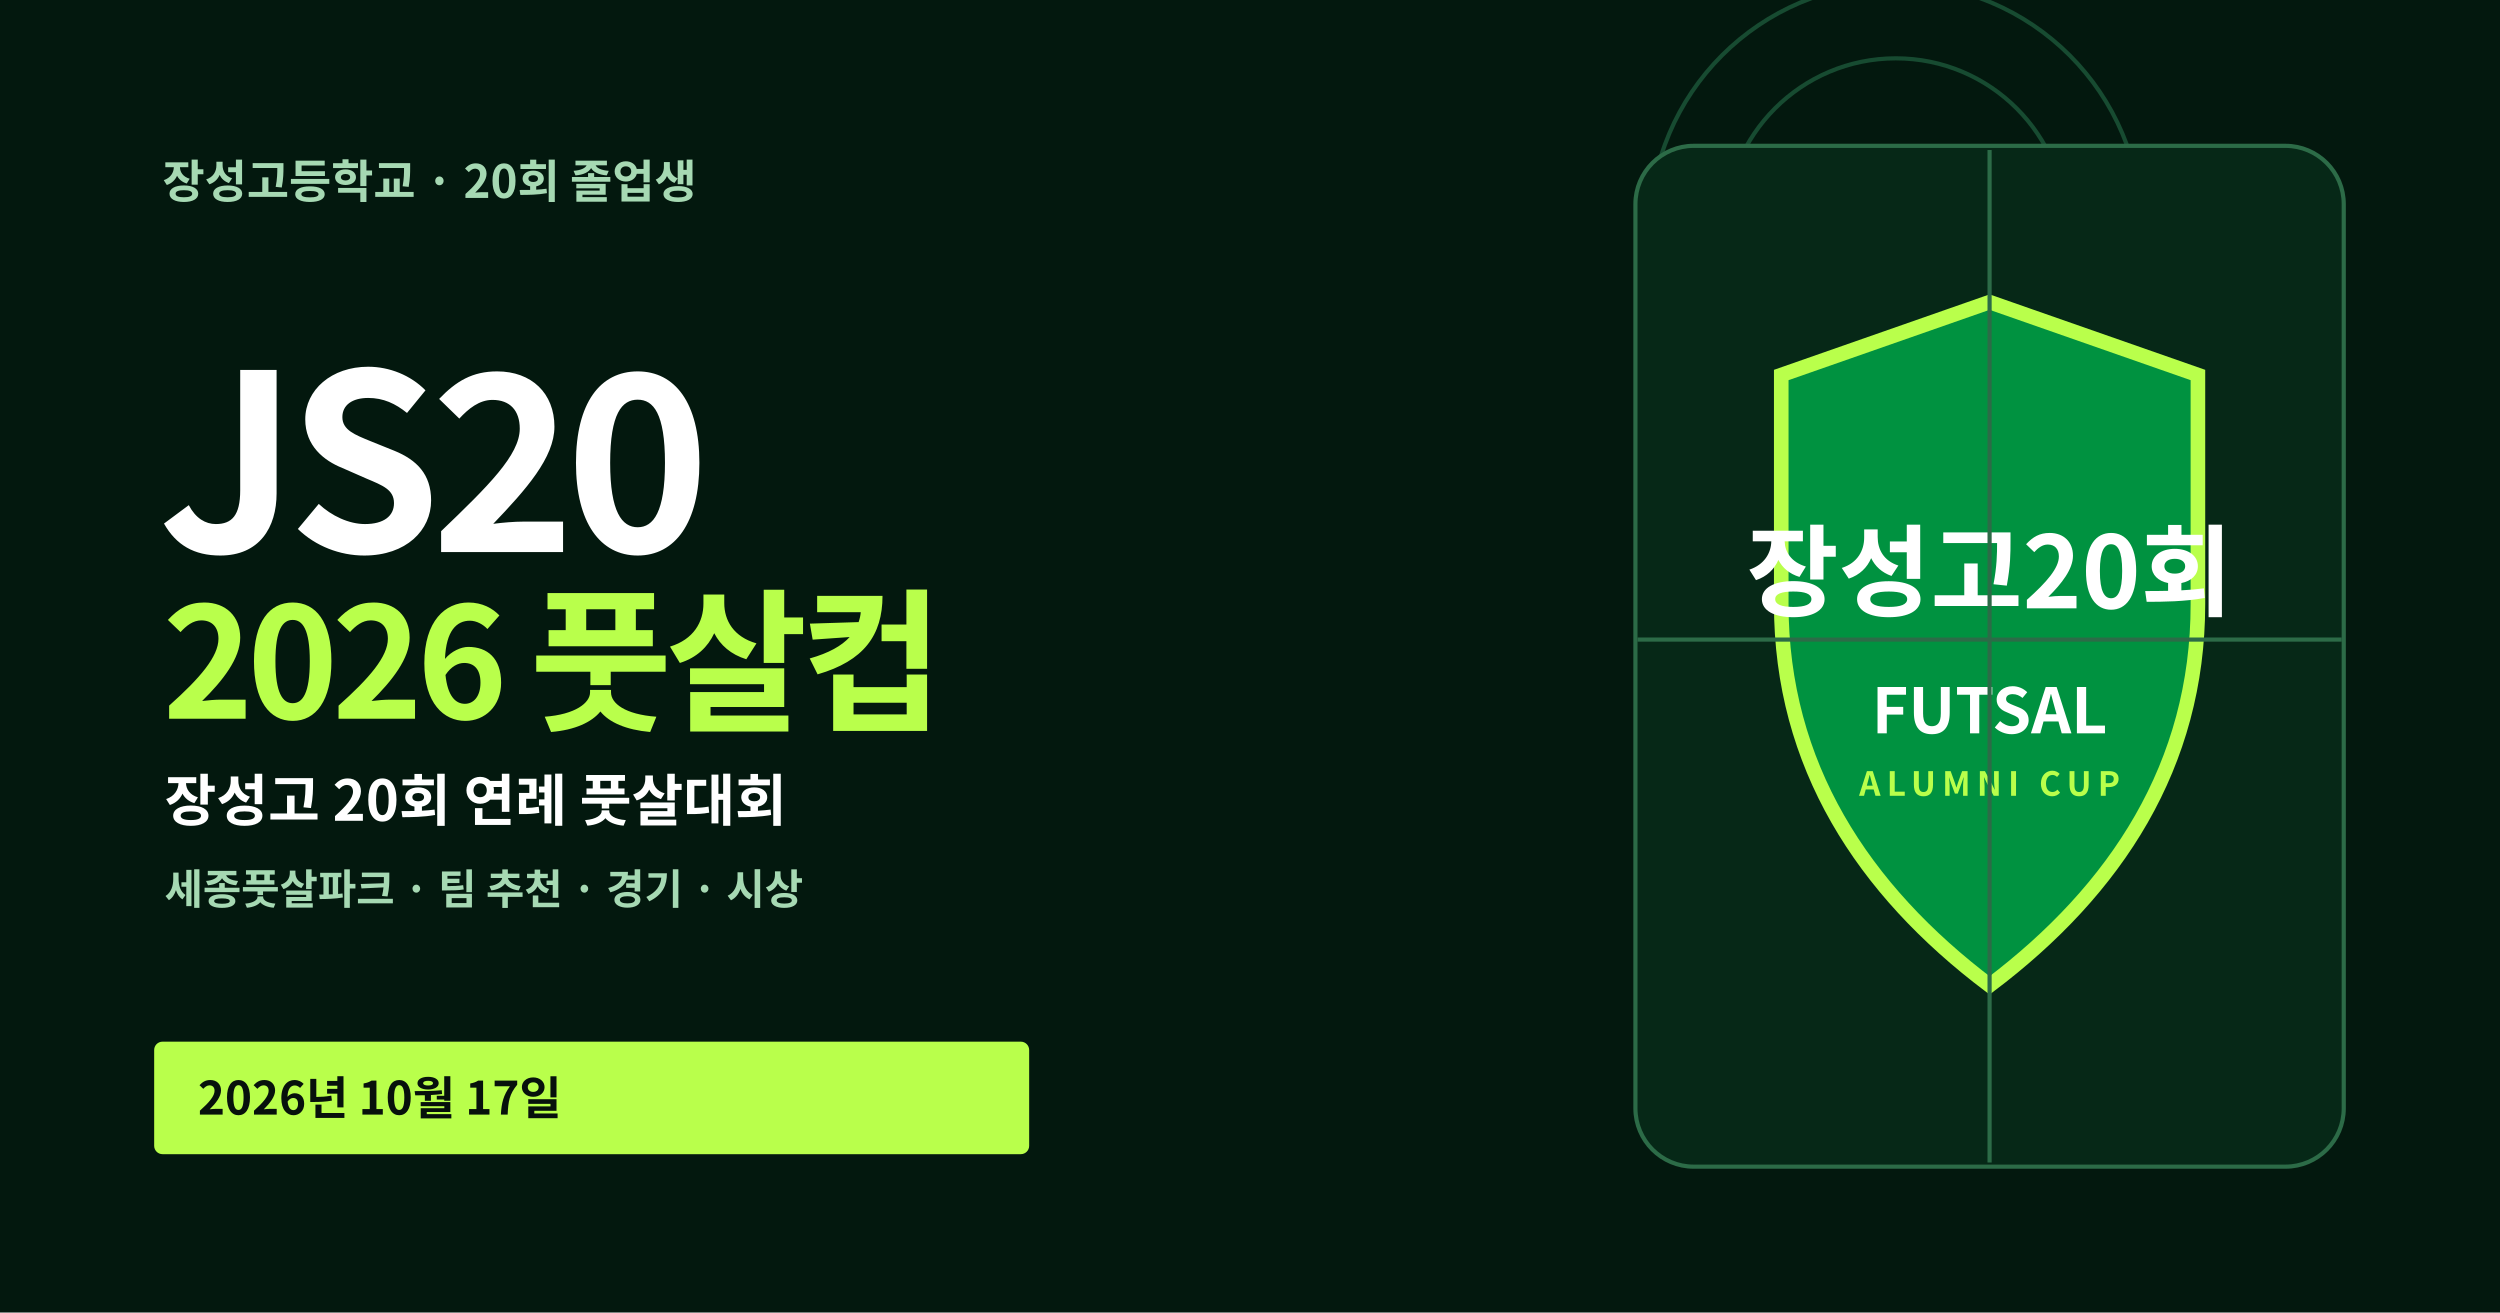
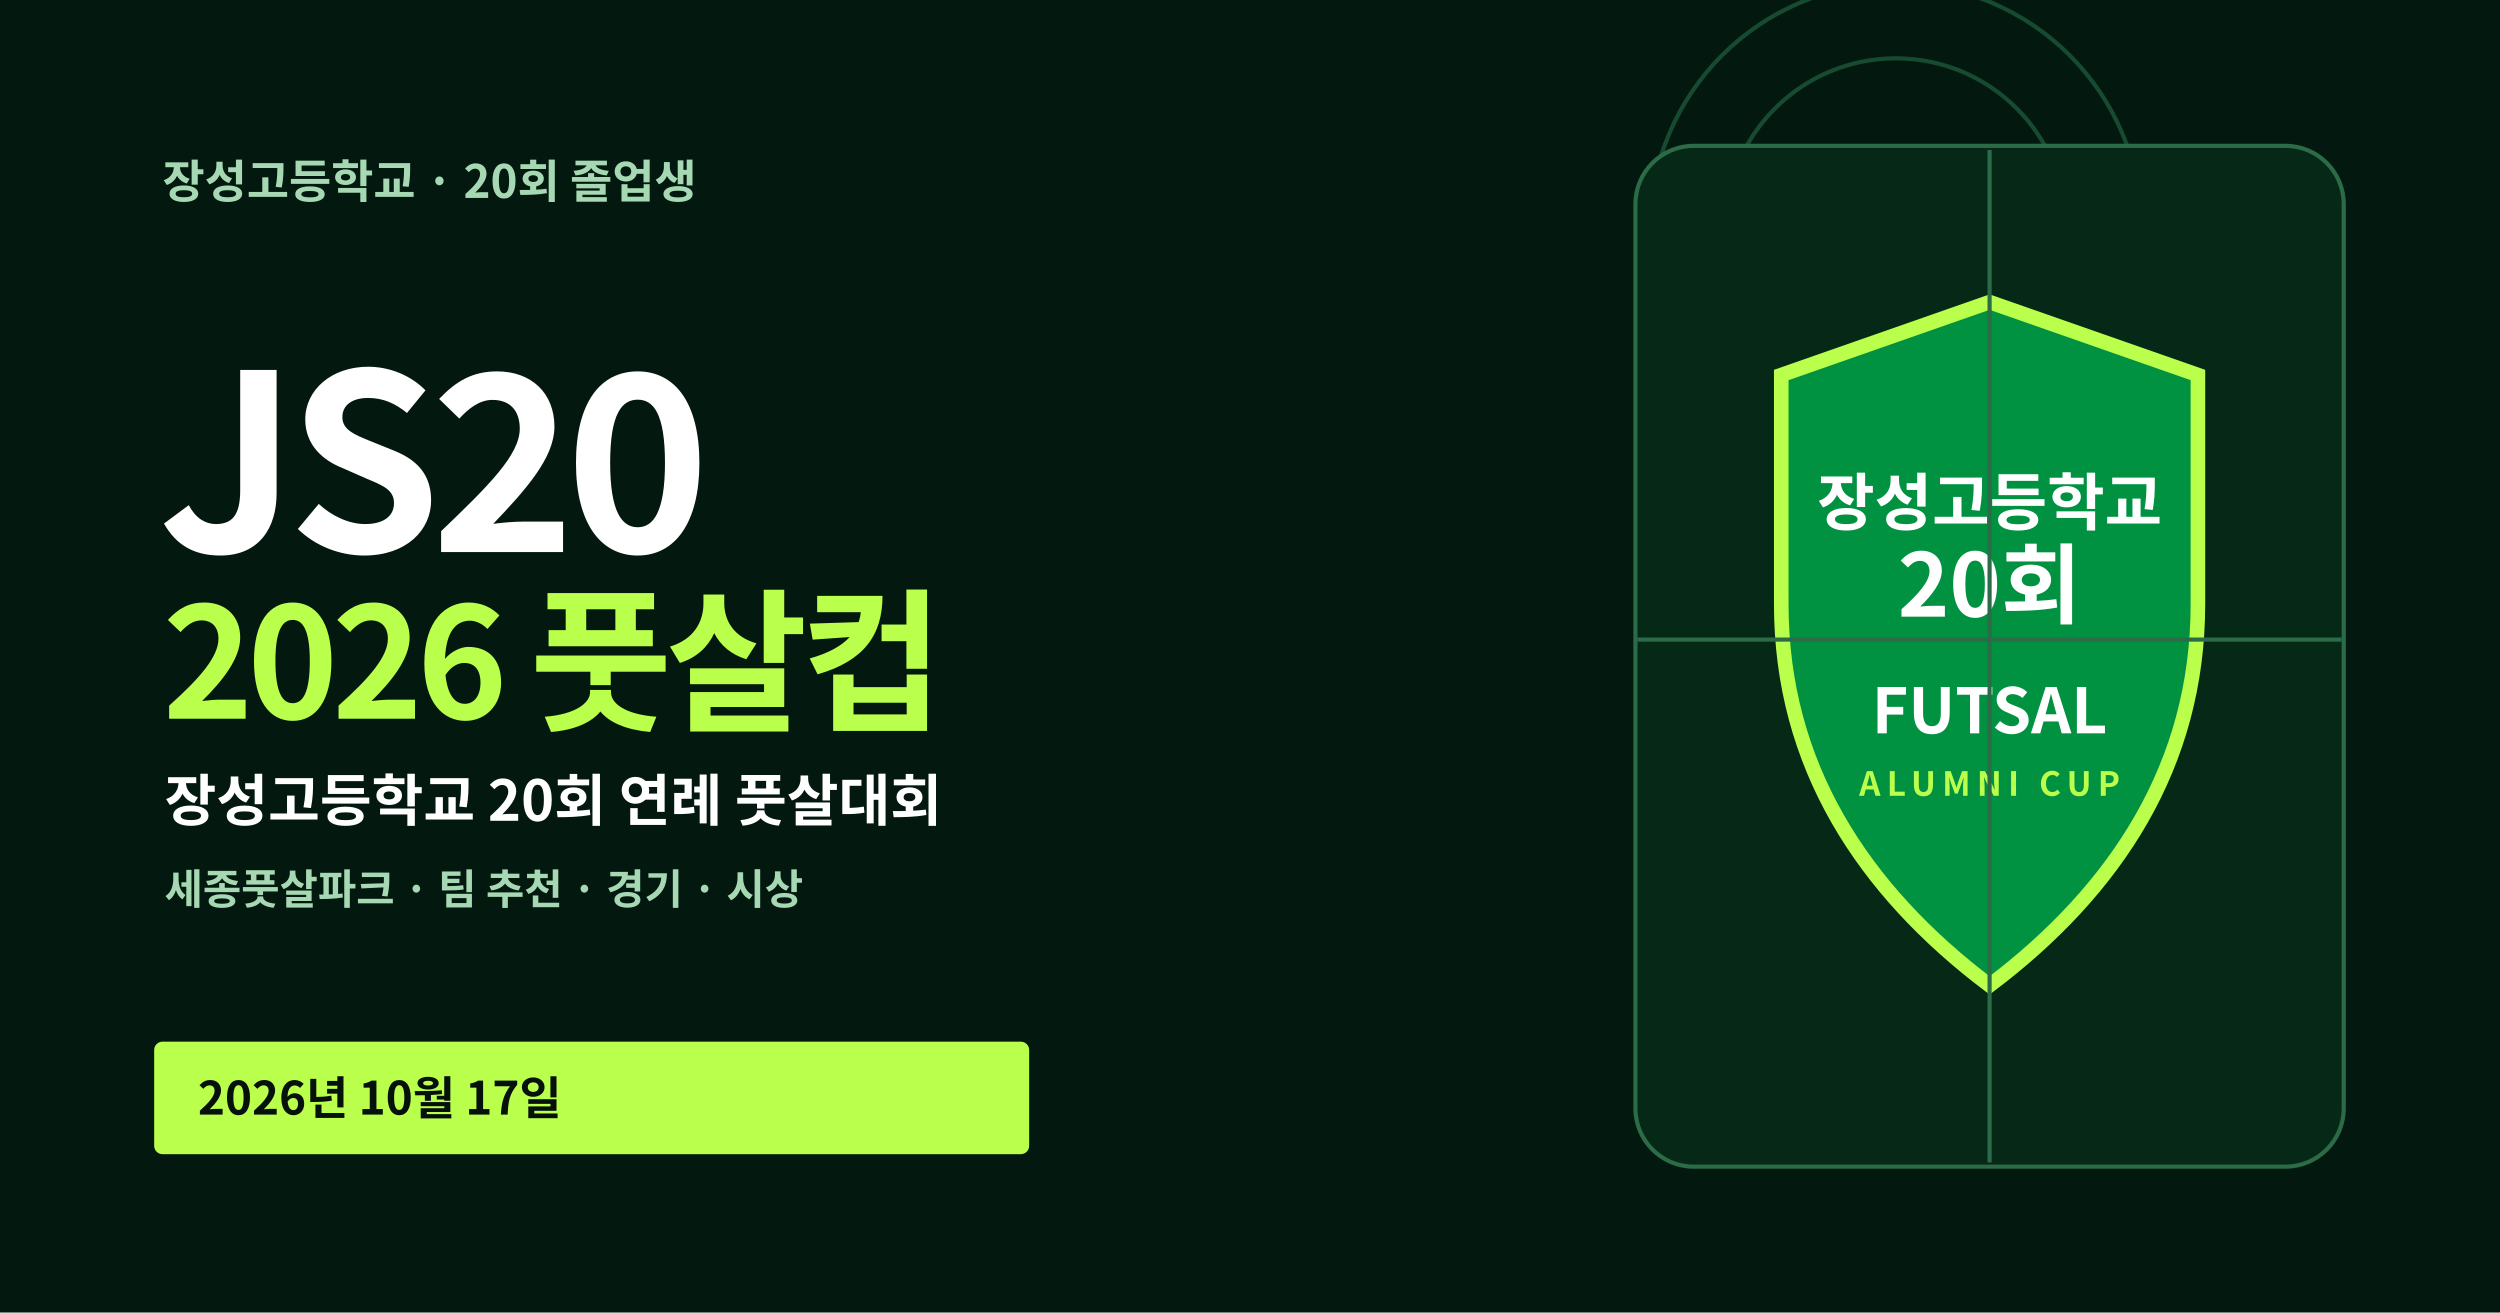
<svg xmlns="http://www.w3.org/2000/svg" width="1200" height="630" viewBox="0 0 1200 630">
  <rect width="1200" height="630" fill="#03180e" />
  <circle cx="910" cy="110" r="118" fill="none" stroke="#174b31" stroke-width="2" />
  <circle cx="910" cy="110" r="82" fill="none" stroke="#174b31" stroke-width="2" />
  <rect x="785" y="70" width="340" height="490" rx="28" fill="#062817" stroke="#2c6b47" stroke-width="2" />
  <path d="M955 145 1055 180v110c0 77-39 137-100 183-61-46-100-106-100-183V180z" fill="#009240" stroke="#b9ff4b" stroke-width="7" />
-   <text x="955" y="292" text-anchor="middle" fill="#fff" font-family="Noto Sans CJK KR,Noto Sans KR,sans-serif" font-size="48" font-weight="900">장성고20회</text>
+   <text x="955" y="252" text-anchor="middle" fill="#fff" font-family="Noto Sans CJK KR,Noto Sans KR,sans-serif" font-size="30" font-weight="900">장성고등학교</text>
+   <text x="955" y="296" text-anchor="middle" fill="#fff" font-family="Noto Sans CJK KR,Noto Sans KR,sans-serif" font-size="42" font-weight="900">20회</text>
  <text x="955" y="352" text-anchor="middle" fill="#fff" font-family="Noto Sans CJK KR,Noto Sans KR,sans-serif" font-size="30" font-weight="900">FUTSAL</text>
  <text x="955" y="382" text-anchor="middle" fill="#b9ff4b" font-family="Noto Sans CJK KR,Noto Sans KR,sans-serif" font-size="16" font-weight="700" letter-spacing="3">ALUMNI CUP</text>
  <line x1="955" y1="72" x2="955" y2="558" stroke="#2c6b47" stroke-width="2" />
  <line x1="786" y1="307" x2="1124" y2="307" stroke="#2c6b47" stroke-width="2" />
  <text x="78" y="95" fill="#a6d9b3" font-family="Noto Sans CJK KR,Noto Sans KR,sans-serif" font-size="22" font-weight="700">장성고등학교 · 20회 졸업생</text>
  <text x="76" y="265" fill="#fff" font-family="Noto Sans CJK KR,Noto Sans KR,sans-serif" font-size="118" font-weight="900" letter-spacing="-5">JS20</text>
  <text x="78" y="345" fill="#b9ff4b" font-family="Noto Sans CJK KR,Noto Sans KR,sans-serif" font-size="74" font-weight="900" letter-spacing="-3">2026 풋살컵</text>
-   <text x="79" y="394" fill="#fff" font-family="Noto Sans CJK KR,Noto Sans KR,sans-serif" font-size="27" font-weight="700">장성고 20회 연례 풋살대회</text>
+   <text x="79" y="394" fill="#fff" font-family="Noto Sans CJK KR,Noto Sans KR,sans-serif" font-size="27" font-weight="700">장성고등학교 20회 연례 풋살대회</text>
  <text x="79" y="434" fill="#a6d9b3" font-family="Noto Sans CJK KR,Noto Sans KR,sans-serif" font-size="20" font-weight="700">세종풋살파크 · 팀 추천 · 경기 · 시상</text>
  <rect x="74" y="500" width="420" height="54" rx="4" fill="#b9ff4b" />
  <text x="95" y="535" fill="#07110c" font-family="Noto Sans CJK KR,Noto Sans KR,sans-serif" font-size="22" font-weight="900">2026년 10월 17일</text>
</svg>
